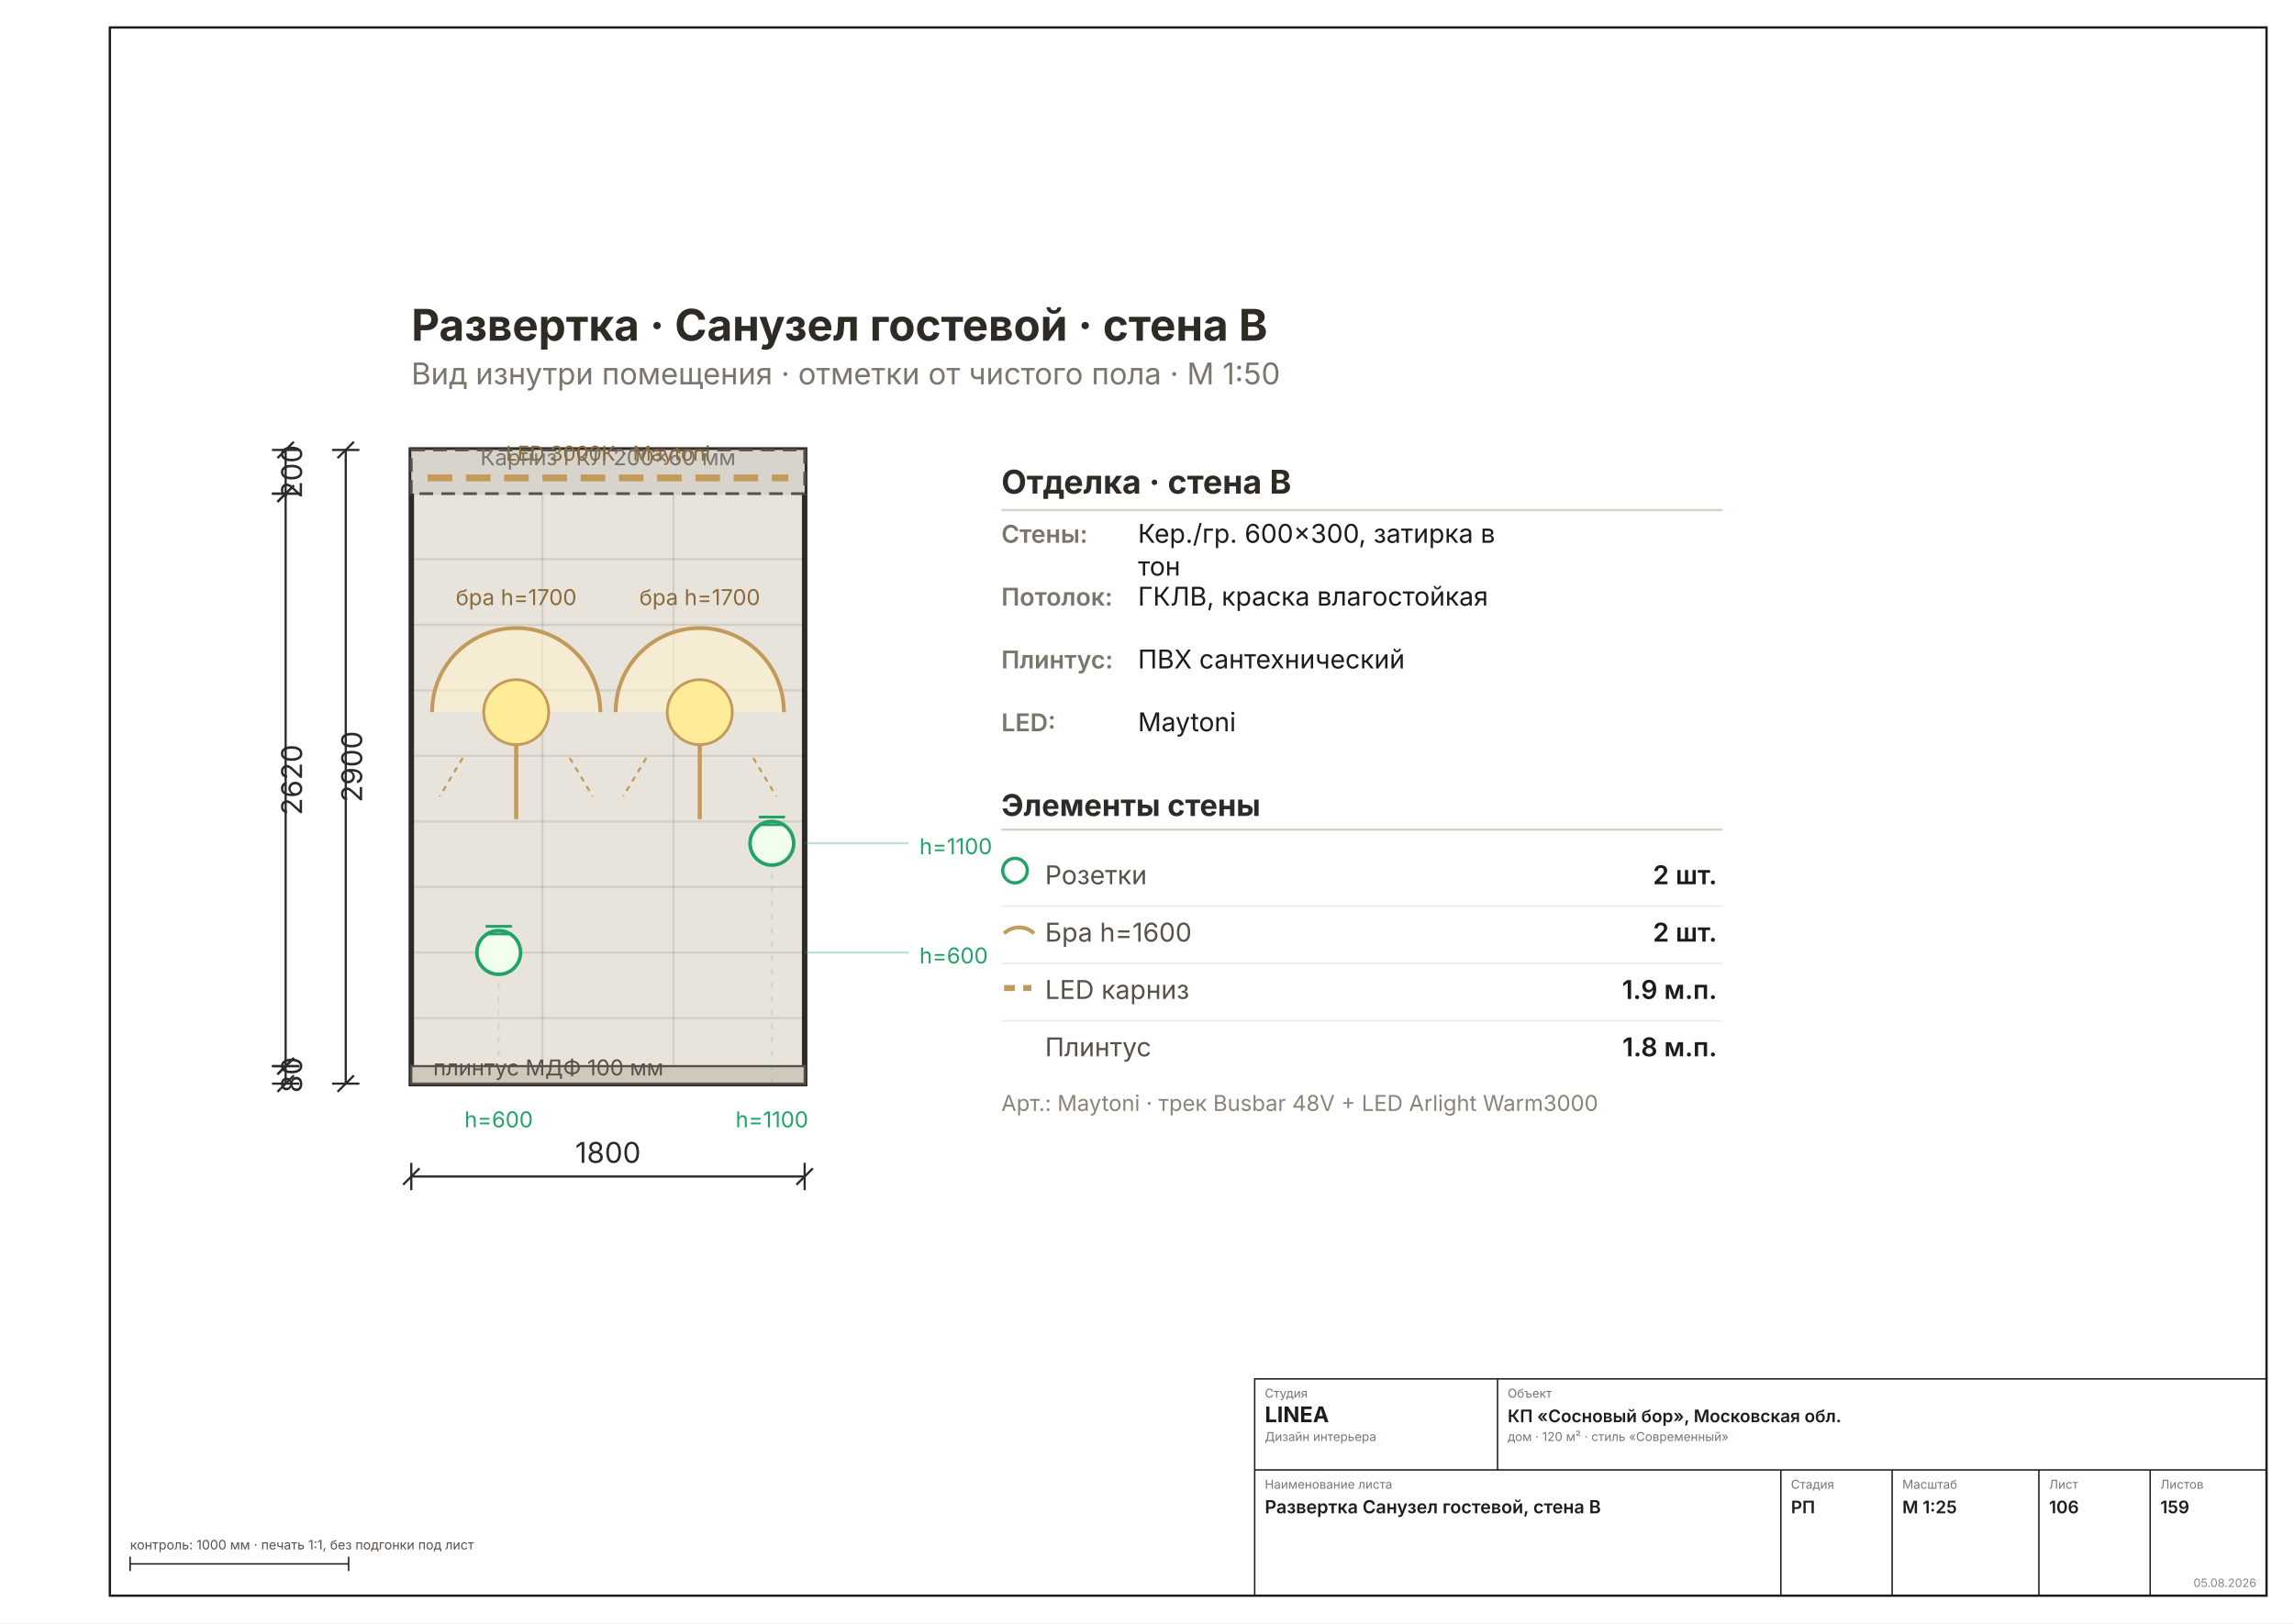
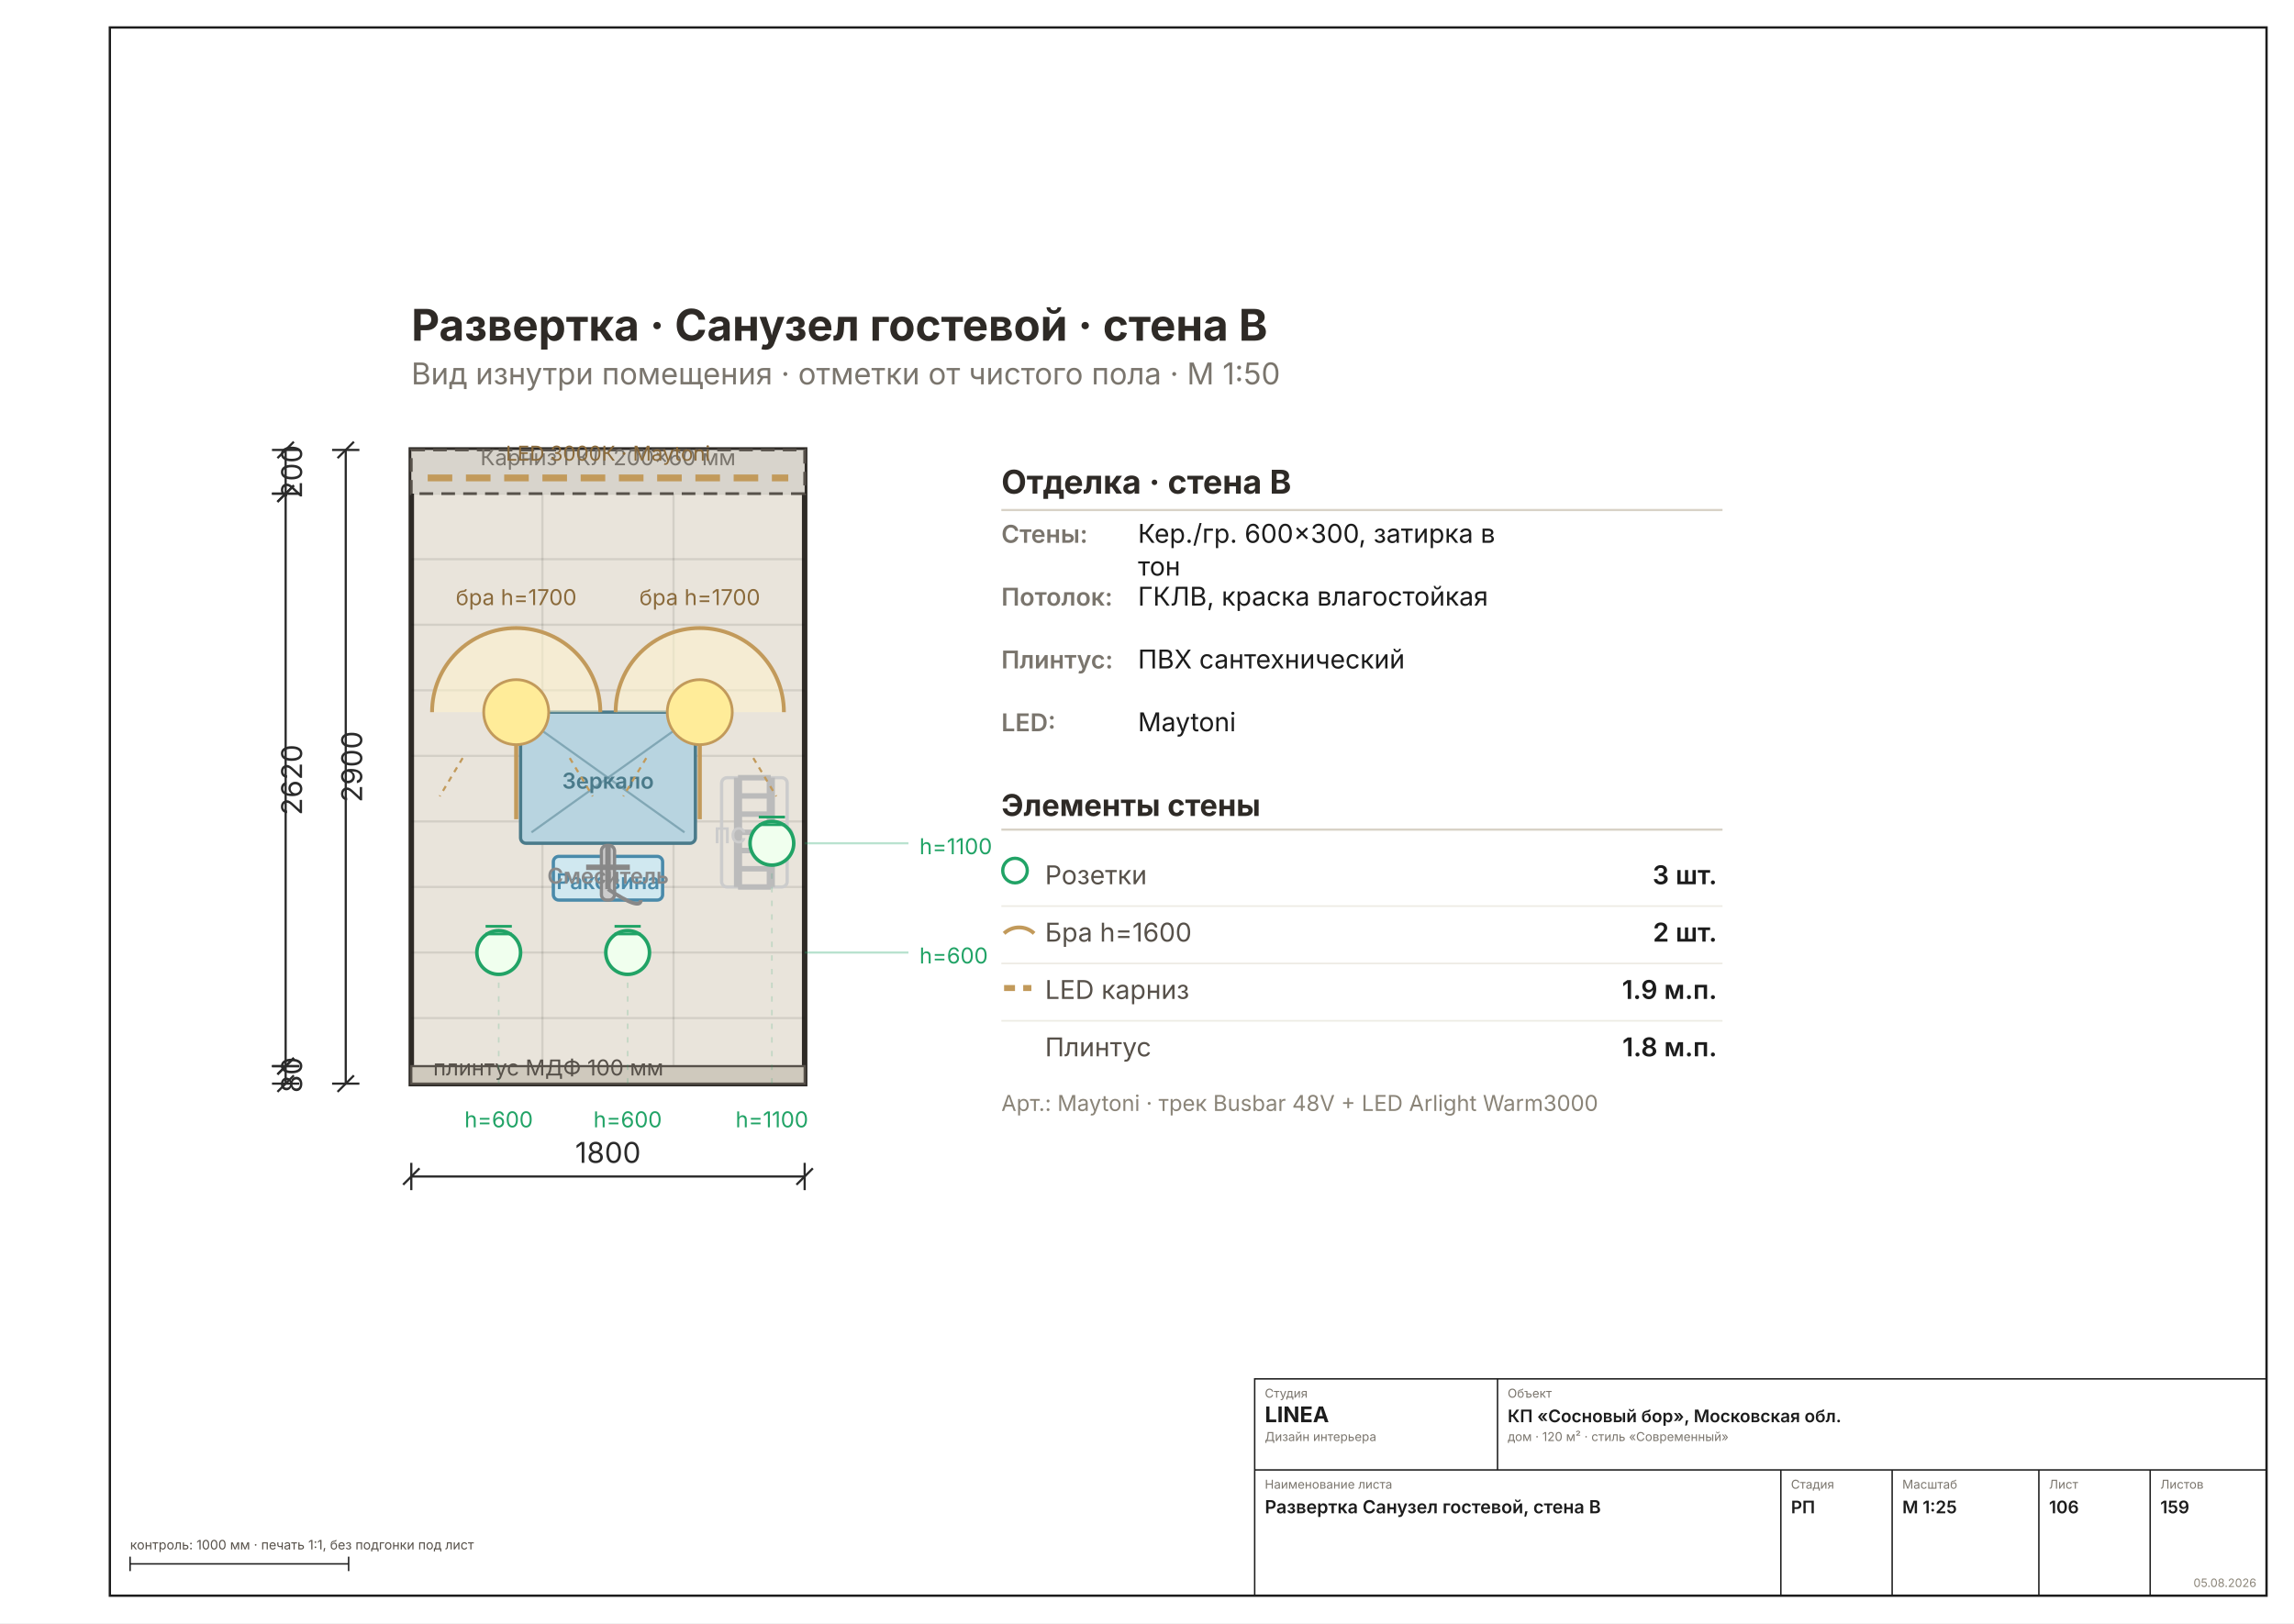
<svg xmlns="http://www.w3.org/2000/svg" width="1587" height="1123" viewBox="0 0 1587 1123" font-family="Inter, &quot;Helvetica Neue&quot;, Arial, sans-serif">
  <rect width="1587" height="1123" fill="#FFFFFF" />
  <rect x="76" y="19" width="1492" height="1085" fill="none" stroke="#1C1C1C" stroke-width="1.6" />
  <g transform="translate(114.4572 141.2153) scale(1.8898)">
    <rect x="90" y="90" width="144" height="232" fill="#E9E4DB" stroke="#2E2A26" stroke-width="2" />
    <line x1="138" y1="90" x2="138" y2="322" stroke="#00000018" stroke-width="0.8" />
    <line x1="186" y1="90" x2="186" y2="322" stroke="#00000018" stroke-width="0.8" />
    <line x1="90" y1="298" x2="234" y2="298" stroke="#00000018" stroke-width="0.8" />
    <line x1="90" y1="274" x2="234" y2="274" stroke="#00000018" stroke-width="0.8" />
    <line x1="90" y1="250" x2="234" y2="250" stroke="#00000018" stroke-width="0.8" />
    <line x1="90" y1="226" x2="234" y2="226" stroke="#00000018" stroke-width="0.8" />
    <line x1="90" y1="202" x2="234" y2="202" stroke="#00000018" stroke-width="0.8" />
    <line x1="90" y1="178" x2="234" y2="178" stroke="#00000018" stroke-width="0.8" />
    <line x1="90" y1="154" x2="234" y2="154" stroke="#00000018" stroke-width="0.8" />
    <line x1="90" y1="130" x2="234" y2="130" stroke="#00000018" stroke-width="0.8" />
    <line x1="90" y1="106" x2="234" y2="106" stroke="#00000018" stroke-width="0.8" />
    <rect x="90" y="90" width="144" height="16" fill="#D8D4CC" stroke="#57514A" stroke-width="1" stroke-dasharray="5 3" />
    <line x1="96" y1="100.24" x2="228" y2="100.24" stroke="#C29A5B" stroke-width="2.5" stroke-dasharray="9 5" />
    <text x="162" y="95.6" font-size="8" fill="#7A756D" text-anchor="middle">Карниз ГКЛ 200×60 мм</text>
    <text x="162" y="93.92" font-size="7.5" fill="#8A6A3B" text-anchor="middle">LED 3000К · Maytoni</text>
    <rect x="90" y="315.6" width="144" height="6.4" fill="#CFC9BD" stroke="#57514A" stroke-width="0.8" />
    <text x="98" y="319" font-size="8" fill="#57514A">плинтус МДФ 100 мм</text>
+     <rect x="130" y="186" width="64" height="48" fill="#B8D4E0" stroke="#4A7A8A" stroke-width="1.2" rx="2" />
+     <line x1="134" y1="190" x2="190" y2="230" stroke="#4A7A8A" stroke-width="0.8" opacity="0.5" />
+     <line x1="190" y1="190" x2="134" y2="230" stroke="#4A7A8A" stroke-width="0.8" opacity="0.5" />
+     <text x="162" y="214" font-size="8" fill="#4A7A8A" text-anchor="middle" font-weight="600">Зеркало</text>
+     <rect x="142" y="238.8" width="40" height="16" fill="#D0E8F0" stroke="#4A8AAA" stroke-width="1.2" rx="2" />
+     <text x="162" y="250.8" font-size="8" fill="#4A8AAA" text-anchor="middle" font-weight="600">Раковина</text>
+     <rect x="159.6" y="234.8" width="4.8" height="20" fill="#CCC" stroke="#888" stroke-width="1.2" rx="2" />
+     <line x1="154" y1="242.8" x2="170" y2="242.8" stroke="#888" stroke-width="2" />
+     <line x1="162" y1="234.8" x2="162" y2="250.8" stroke="#888" stroke-width="2" />
+     <path d="M 162 250.8 Q 174 258.8 174 254.8" fill="none" stroke="#888" stroke-width="1.4" />
+     <text x="162" y="248.8" font-size="8" fill="#888" text-anchor="middle" font-weight="600">Смеситель</text>
+     <rect x="203.6" y="210" width="24" height="40" fill="none" stroke="#CCC" stroke-width="1.2" rx="2" />
+     <line x1="209.6" y1="210" x2="209.6" y2="250" stroke="#BBBBBB" stroke-width="3" />
+     <line x1="221.6" y1="210" x2="221.6" y2="250" stroke="#BBBBBB" stroke-width="3" />
+     <line x1="209.6" y1="210" x2="221.6" y2="210" stroke="#BBBBBB" stroke-width="2" />
+     <line x1="209.6" y1="216.667" x2="221.6" y2="216.667" stroke="#BBBBBB" stroke-width="2" />
+     <line x1="209.6" y1="223.333" x2="221.6" y2="223.333" stroke="#BBBBBB" stroke-width="2" />
+     <line x1="209.6" y1="230" x2="221.6" y2="230" stroke="#BBBBBB" stroke-width="2" />
+     <line x1="209.6" y1="236.667" x2="221.6" y2="236.667" stroke="#BBBBBB" stroke-width="2" />
+     <line x1="209.6" y1="243.333" x2="221.6" y2="243.333" stroke="#BBBBBB" stroke-width="2" />
+     <line x1="209.6" y1="250" x2="221.6" y2="250" stroke="#BBBBBB" stroke-width="2" />
+     <text x="215.6" y="234" font-size="8" fill="#CCC" text-anchor="middle" font-weight="600">ПС 300</text>
    <path d="M 97.6 186 A 30.8 30.8 0 0 1 159.2 186" fill="#FFF3CC88" stroke="#C29A5B" stroke-width="1.4" />
    <circle cx="128.4" cy="186" r="11.9" fill="#FFEC99" stroke="#C29A5B" stroke-width="1" />
    <line x1="128.4" y1="197.9" x2="128.4" y2="225.2" stroke="#C29A5B" stroke-width="1.5" />
    <line x1="108.8" y1="202.8" x2="100.4" y2="216.8" stroke="#C29A5B" stroke-width="0.8" stroke-dasharray="2 2" />
    <line x1="148" y1="202.8" x2="156.4" y2="216.8" stroke="#C29A5B" stroke-width="0.8" stroke-dasharray="2 2" />
    <text x="128.4" y="146.8" font-size="8" fill="#8A6A3B" text-anchor="middle">бра h=1700</text>
    <path d="M 164.8 186 A 30.8 30.8 0 0 1 226.4 186" fill="#FFF3CC88" stroke="#C29A5B" stroke-width="1.4" />
    <circle cx="195.6" cy="186" r="11.9" fill="#FFEC99" stroke="#C29A5B" stroke-width="1" />
    <line x1="195.6" y1="197.9" x2="195.6" y2="225.2" stroke="#C29A5B" stroke-width="1.5" />
    <line x1="176" y1="202.8" x2="167.6" y2="216.8" stroke="#C29A5B" stroke-width="0.8" stroke-dasharray="2 2" />
    <line x1="215.2" y1="202.8" x2="223.6" y2="216.8" stroke="#C29A5B" stroke-width="0.8" stroke-dasharray="2 2" />
    <text x="195.6" y="146.8" font-size="8" fill="#8A6A3B" text-anchor="middle">бра h=1700</text>
    <circle cx="222" cy="234" r="8" fill="#F0FFEE" stroke="#21A366" stroke-width="1.3" />
    <line x1="217.2" y1="227.2" x2="226.8" y2="227.2" stroke="#21A366" stroke-width="1" />
    <line x1="217.2" y1="224.4" x2="226.8" y2="224.4" stroke="#21A366" stroke-width="1" />
    <line x1="222" y1="322" x2="222" y2="243" stroke="#21A36630" stroke-width="0.6" stroke-dasharray="2 3" />
    <text x="222" y="338" font-size="8" fill="#21A366" text-anchor="middle">h=1100</text>
    <circle cx="122" cy="274" r="8" fill="#F0FFEE" stroke="#21A366" stroke-width="1.3" />
    <line x1="117.2" y1="267.2" x2="126.8" y2="267.2" stroke="#21A366" stroke-width="1" />
    <line x1="117.2" y1="264.4" x2="126.8" y2="264.4" stroke="#21A366" stroke-width="1" />
    <line x1="122" y1="322" x2="122" y2="283" stroke="#21A36630" stroke-width="0.6" stroke-dasharray="2 3" />
    <text x="122" y="338" font-size="8" fill="#21A366" text-anchor="middle">h=600</text>
+     <circle cx="169.2" cy="274" r="8" fill="#F0FFEE" stroke="#21A366" stroke-width="1.3" />
+     <line x1="164.4" y1="267.2" x2="174" y2="267.2" stroke="#21A366" stroke-width="1" />
+     <line x1="164.4" y1="264.4" x2="174" y2="264.4" stroke="#21A366" stroke-width="1" />
+     <line x1="169.2" y1="322" x2="169.2" y2="283" stroke="#21A36630" stroke-width="0.6" stroke-dasharray="2 3" />
+     <text x="169.2" y="338" font-size="8" fill="#21A366" text-anchor="middle">h=600</text>
    <line x1="234" y1="274" x2="272" y2="274" stroke="#21A36650" stroke-width="0.8" />
    <text x="276" y="278" font-size="8" fill="#21A366">h=600</text>
    <line x1="234" y1="234" x2="272" y2="234" stroke="#21A36650" stroke-width="0.8" />
    <text x="276" y="238" font-size="8" fill="#21A366">h=1100</text>
    <g stroke="#2A2A2A" stroke-width="0.8" fill="none">
      <line x1="90" y1="356" x2="234" y2="356" />
      <line x1="90" y1="351" x2="90" y2="361" />
      <line x1="234" y1="351" x2="234" y2="361" />
      <line x1="87" y1="359" x2="93" y2="353" />
      <line x1="231" y1="359" x2="237" y2="353" />
    </g>
    <text x="162" y="351" font-size="10.5" fill="#2A2A2A" text-anchor="middle">1800</text>
    <g stroke="#2A2A2A" stroke-width="0.8" fill="none">
      <line x1="44" y1="90" x2="44" y2="106" />
      <line x1="39" y1="90" x2="49" y2="90" />
      <line x1="39" y1="106" x2="49" y2="106" />
      <line x1="41" y1="93" x2="47" y2="87" />
      <line x1="41" y1="109" x2="47" y2="103" />
    </g>
    <text x="50" y="98" font-size="10.5" fill="#2A2A2A" transform="rotate(-90 50 98)" text-anchor="middle">200</text>
    <g stroke="#2A2A2A" stroke-width="0.8" fill="none">
      <line x1="44" y1="106" x2="44" y2="315.6" />
      <line x1="39" y1="106" x2="49" y2="106" />
      <line x1="39" y1="315.6" x2="49" y2="315.6" />
      <line x1="41" y1="109" x2="47" y2="103" />
      <line x1="41" y1="318.6" x2="47" y2="312.6" />
    </g>
    <text x="50" y="210.8" font-size="10.5" fill="#2A2A2A" transform="rotate(-90 50 210.8)" text-anchor="middle">2620</text>
    <g stroke="#2A2A2A" stroke-width="0.8" fill="none">
      <line x1="44" y1="315.6" x2="44" y2="322" />
      <line x1="39" y1="315.6" x2="49" y2="315.6" />
      <line x1="39" y1="322" x2="49" y2="322" />
      <line x1="41" y1="318.6" x2="47" y2="312.6" />
      <line x1="41" y1="325" x2="47" y2="319" />
    </g>
    <text x="50" y="318.8" font-size="10.5" fill="#2A2A2A" transform="rotate(-90 50 318.8)" text-anchor="middle">80</text>
    <g stroke="#2A2A2A" stroke-width="0.8" fill="none">
      <line x1="66" y1="90" x2="66" y2="322" />
      <line x1="61" y1="90" x2="71" y2="90" />
      <line x1="61" y1="322" x2="71" y2="322" />
      <line x1="63" y1="93" x2="69" y2="87" />
      <line x1="63" y1="325" x2="69" y2="319" />
    </g>
    <text x="72" y="206" font-size="10.5" fill="#2A2A2A" transform="rotate(-90 72 206)" text-anchor="middle">2900</text>
    <text x="306" y="106" font-size="12" font-weight="700" fill="#2E2A26">Отделка · стена B</text>
    <line x1="306" y1="112" x2="570" y2="112" stroke="#D8D2C6" stroke-width="0.8" />
    <text x="306" y="124" font-size="9" font-weight="600" fill="#7A756D">Стены:</text>
    <text x="356" y="124" font-size="9.5" fill="#1C1C1C">Кер./гр. 600×300, затирка в</text>
    <text x="356" y="136" font-size="9.5" fill="#1C1C1C">тон</text>
    <text x="306" y="147" font-size="9" font-weight="600" fill="#7A756D">Потолок:</text>
    <text x="356" y="147" font-size="9.5" fill="#1C1C1C">ГКЛВ, краска влагостойкая</text>
    <text x="306" y="170" font-size="9" font-weight="600" fill="#7A756D">Плинтус:</text>
    <text x="356" y="170" font-size="9.5" fill="#1C1C1C">ПВХ сантехнический</text>
    <text x="306" y="193" font-size="9" font-weight="600" fill="#7A756D">LED:</text>
    <text x="356" y="193" font-size="9.5" fill="#1C1C1C">Maytoni</text>
    <text x="306" y="224" font-size="11" font-weight="700" fill="#2E2A26">Элементы стены</text>
    <line x1="306" y1="229" x2="570" y2="229" stroke="#D8D2C6" stroke-width="0.8" />
    <circle cx="311" cy="244" r="4.5" fill="none" stroke="#21A366" stroke-width="1.2" />
    <text x="322" y="249" font-size="9.5" fill="#57514A">Розетки</text>
-     <text x="568" y="249" font-size="9.5" font-weight="600" fill="#1C1C1C" text-anchor="end">2 шт.</text>
+     <text x="568" y="249" font-size="9.5" font-weight="600" fill="#1C1C1C" text-anchor="end">3 шт.</text>
    <line x1="306" y1="257" x2="570" y2="257" stroke="#EDEBE4" stroke-width="0.6" />
    <path d="M 307 267 A 8 8 0 0 1 318 267" fill="none" stroke="#C29A5B" stroke-width="1.4" />
    <text x="322" y="270" font-size="9.5" fill="#57514A">Бра h=1600</text>
    <text x="568" y="270" font-size="9.5" font-weight="600" fill="#1C1C1C" text-anchor="end">2 шт.</text>
    <line x1="306" y1="278" x2="570" y2="278" stroke="#EDEBE4" stroke-width="0.6" />
    <line x1="307" y1="287" x2="317" y2="287" stroke="#C29A5B" stroke-width="2.2" stroke-dasharray="4 3" />
    <text x="322" y="291" font-size="9.5" fill="#57514A">LED карниз</text>
    <text x="568" y="291" font-size="9.5" font-weight="600" fill="#1C1C1C" text-anchor="end">1.9 м.п.</text>
    <line x1="306" y1="299" x2="570" y2="299" stroke="#EDEBE4" stroke-width="0.6" />
    <text x="322" y="312" font-size="9.5" fill="#57514A">Плинтус</text>
    <text x="568" y="312" font-size="9.5" font-weight="600" fill="#1C1C1C" text-anchor="end">1.8 м.п.</text>
    <text x="306" y="332" font-size="8" fill="#8A8478">Арт.: Maytoni · трек Busbar 48V + LED Arlight Warm3000</text>
    <text x="90" y="50" font-size="16" font-weight="700" fill="#2E2A26">Развертка · Санузел гостевой · стена B</text>
    <text x="90" y="66" font-size="11" fill="#7A756D">Вид изнутри помещения · отметки от чистого пола · М 1:50</text>
  </g>
  <g stroke="#1C1C1C" stroke-width="1" fill="none">
    <rect x="868" y="954" width="700" height="150" />
    <line x1="868" y1="1017" x2="1568" y2="1017" />
    <line x1="1036" y1="954" x2="1036" y2="1017" />
    <line x1="1232" y1="1017" x2="1232" y2="1104" />
    <line x1="1309" y1="1017" x2="1309" y2="1104" />
    <line x1="1410.5" y1="1017" x2="1410.5" y2="1104" />
    <line x1="1487.5" y1="1017" x2="1487.5" y2="1104" />
  </g>
  <text x="875" y="967" font-size="8.5" fill="#7A756D">Студия</text>
  <text x="875" y="984" font-size="15" font-weight="700" fill="#1C1C1C">LINEA</text>
  <text x="875" y="997" font-size="8.5" fill="#7A756D">Дизайн интерьера</text>
  <text x="1043" y="967" font-size="8.5" fill="#7A756D">Объект</text>
  <text x="1043" y="984" font-size="12" font-weight="600" fill="#1C1C1C">КП «Сосновый бор», Московская обл.</text>
  <text x="1043" y="997" font-size="8.5" fill="#7A756D">дом · 120 м² · стиль «Современный»</text>
  <text x="875" y="1030" font-size="8.5" fill="#7A756D">Наименование листа</text>
  <text x="875" y="1047" font-size="12.5" font-weight="600" fill="#1C1C1C">Развертка Санузел гостевой, стена B</text>
  <text x="1239" y="1030" font-size="8.5" fill="#7A756D">Стадия</text>
  <text x="1239" y="1047" font-size="12" font-weight="600" fill="#1C1C1C">РП</text>
  <text x="1316" y="1030" font-size="8.5" fill="#7A756D">Масштаб</text>
  <text x="1316" y="1047" font-size="12" font-weight="600" fill="#1C1C1C">М 1:25</text>
  <text x="1417.5" y="1030" font-size="8.5" fill="#7A756D">Лист</text>
  <text x="1417.5" y="1047" font-size="12" font-weight="600" fill="#1C1C1C">106</text>
  <text x="1494.5" y="1030" font-size="8.5" fill="#7A756D">Листов</text>
  <text x="1494.5" y="1047" font-size="12" font-weight="600" fill="#1C1C1C">159</text>
  <text x="1561" y="1098" font-size="8" fill="#8A8478" text-anchor="end">05.08.2026</text>
  <g stroke="#1C1C1C" stroke-width="1">
    <line x1="90" y1="1082" x2="241.184" y2="1082" />
    <line x1="90" y1="1077" x2="90" y2="1087" />
    <line x1="241.184" y1="1077" x2="241.184" y2="1087" />
  </g>
  <text x="90" y="1072" font-size="9" fill="#57514A">контроль: 1000 мм · печать 1:1, без подгонки под лист</text>
</svg>
